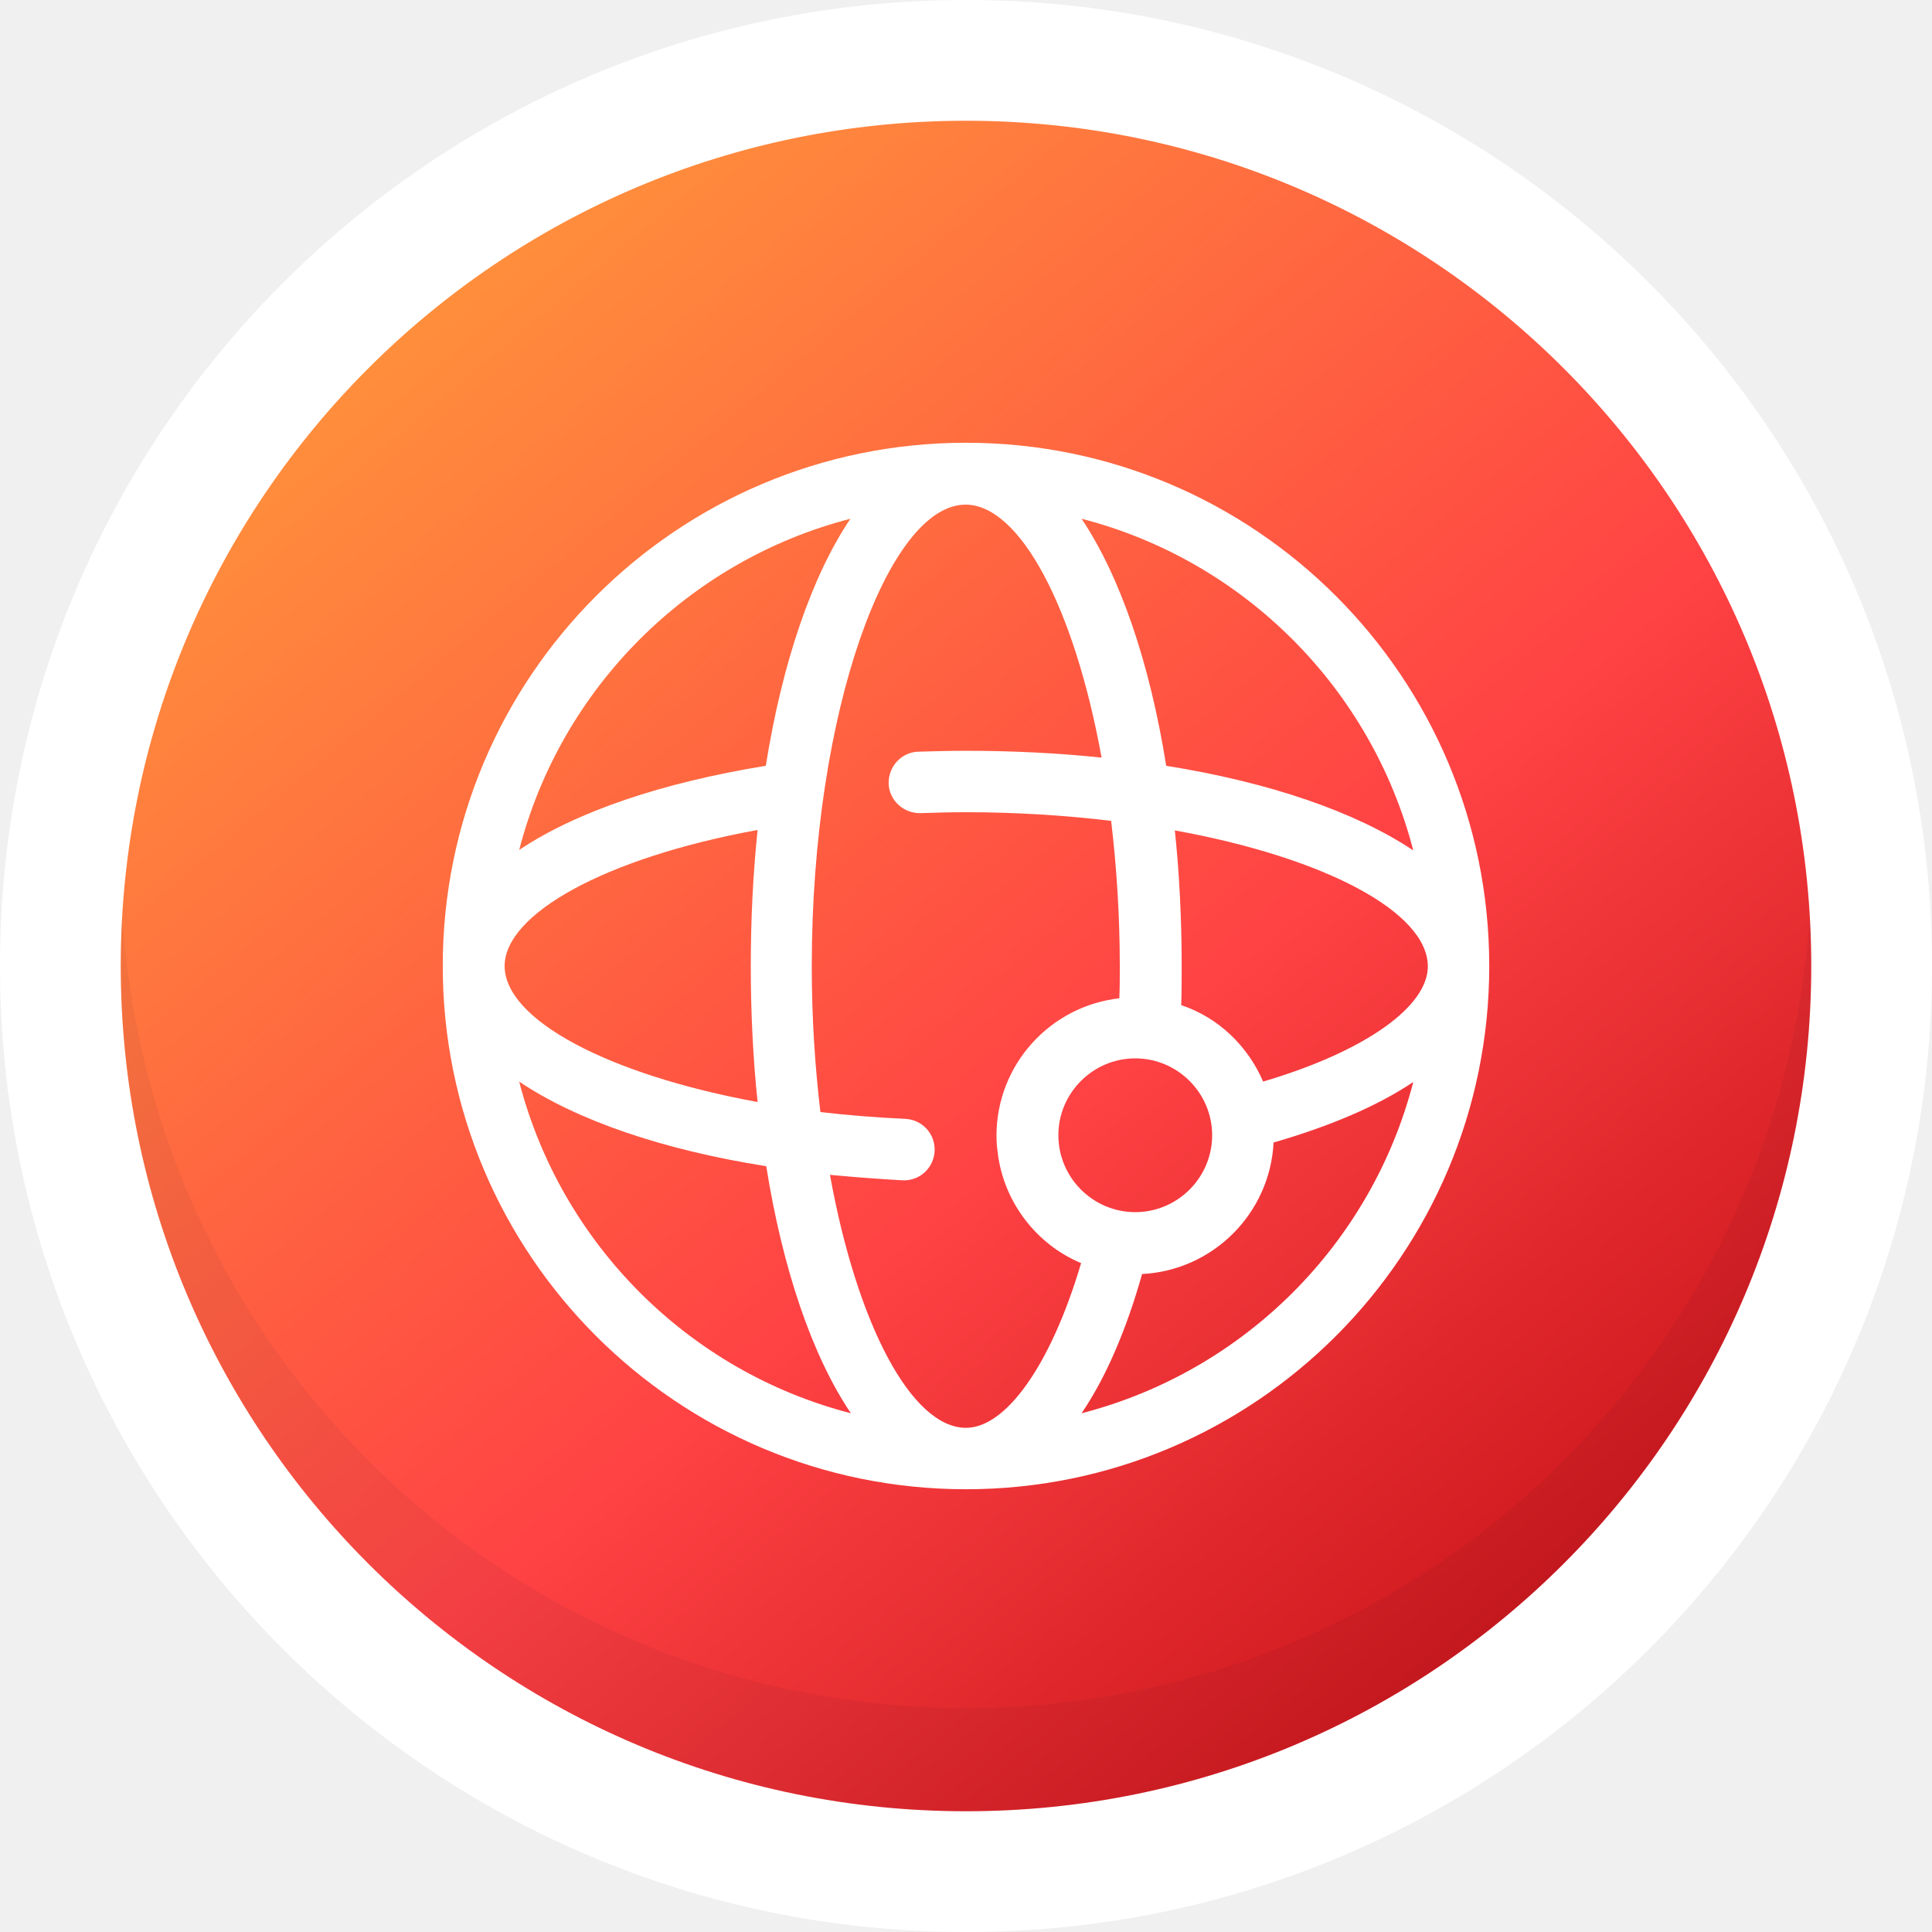
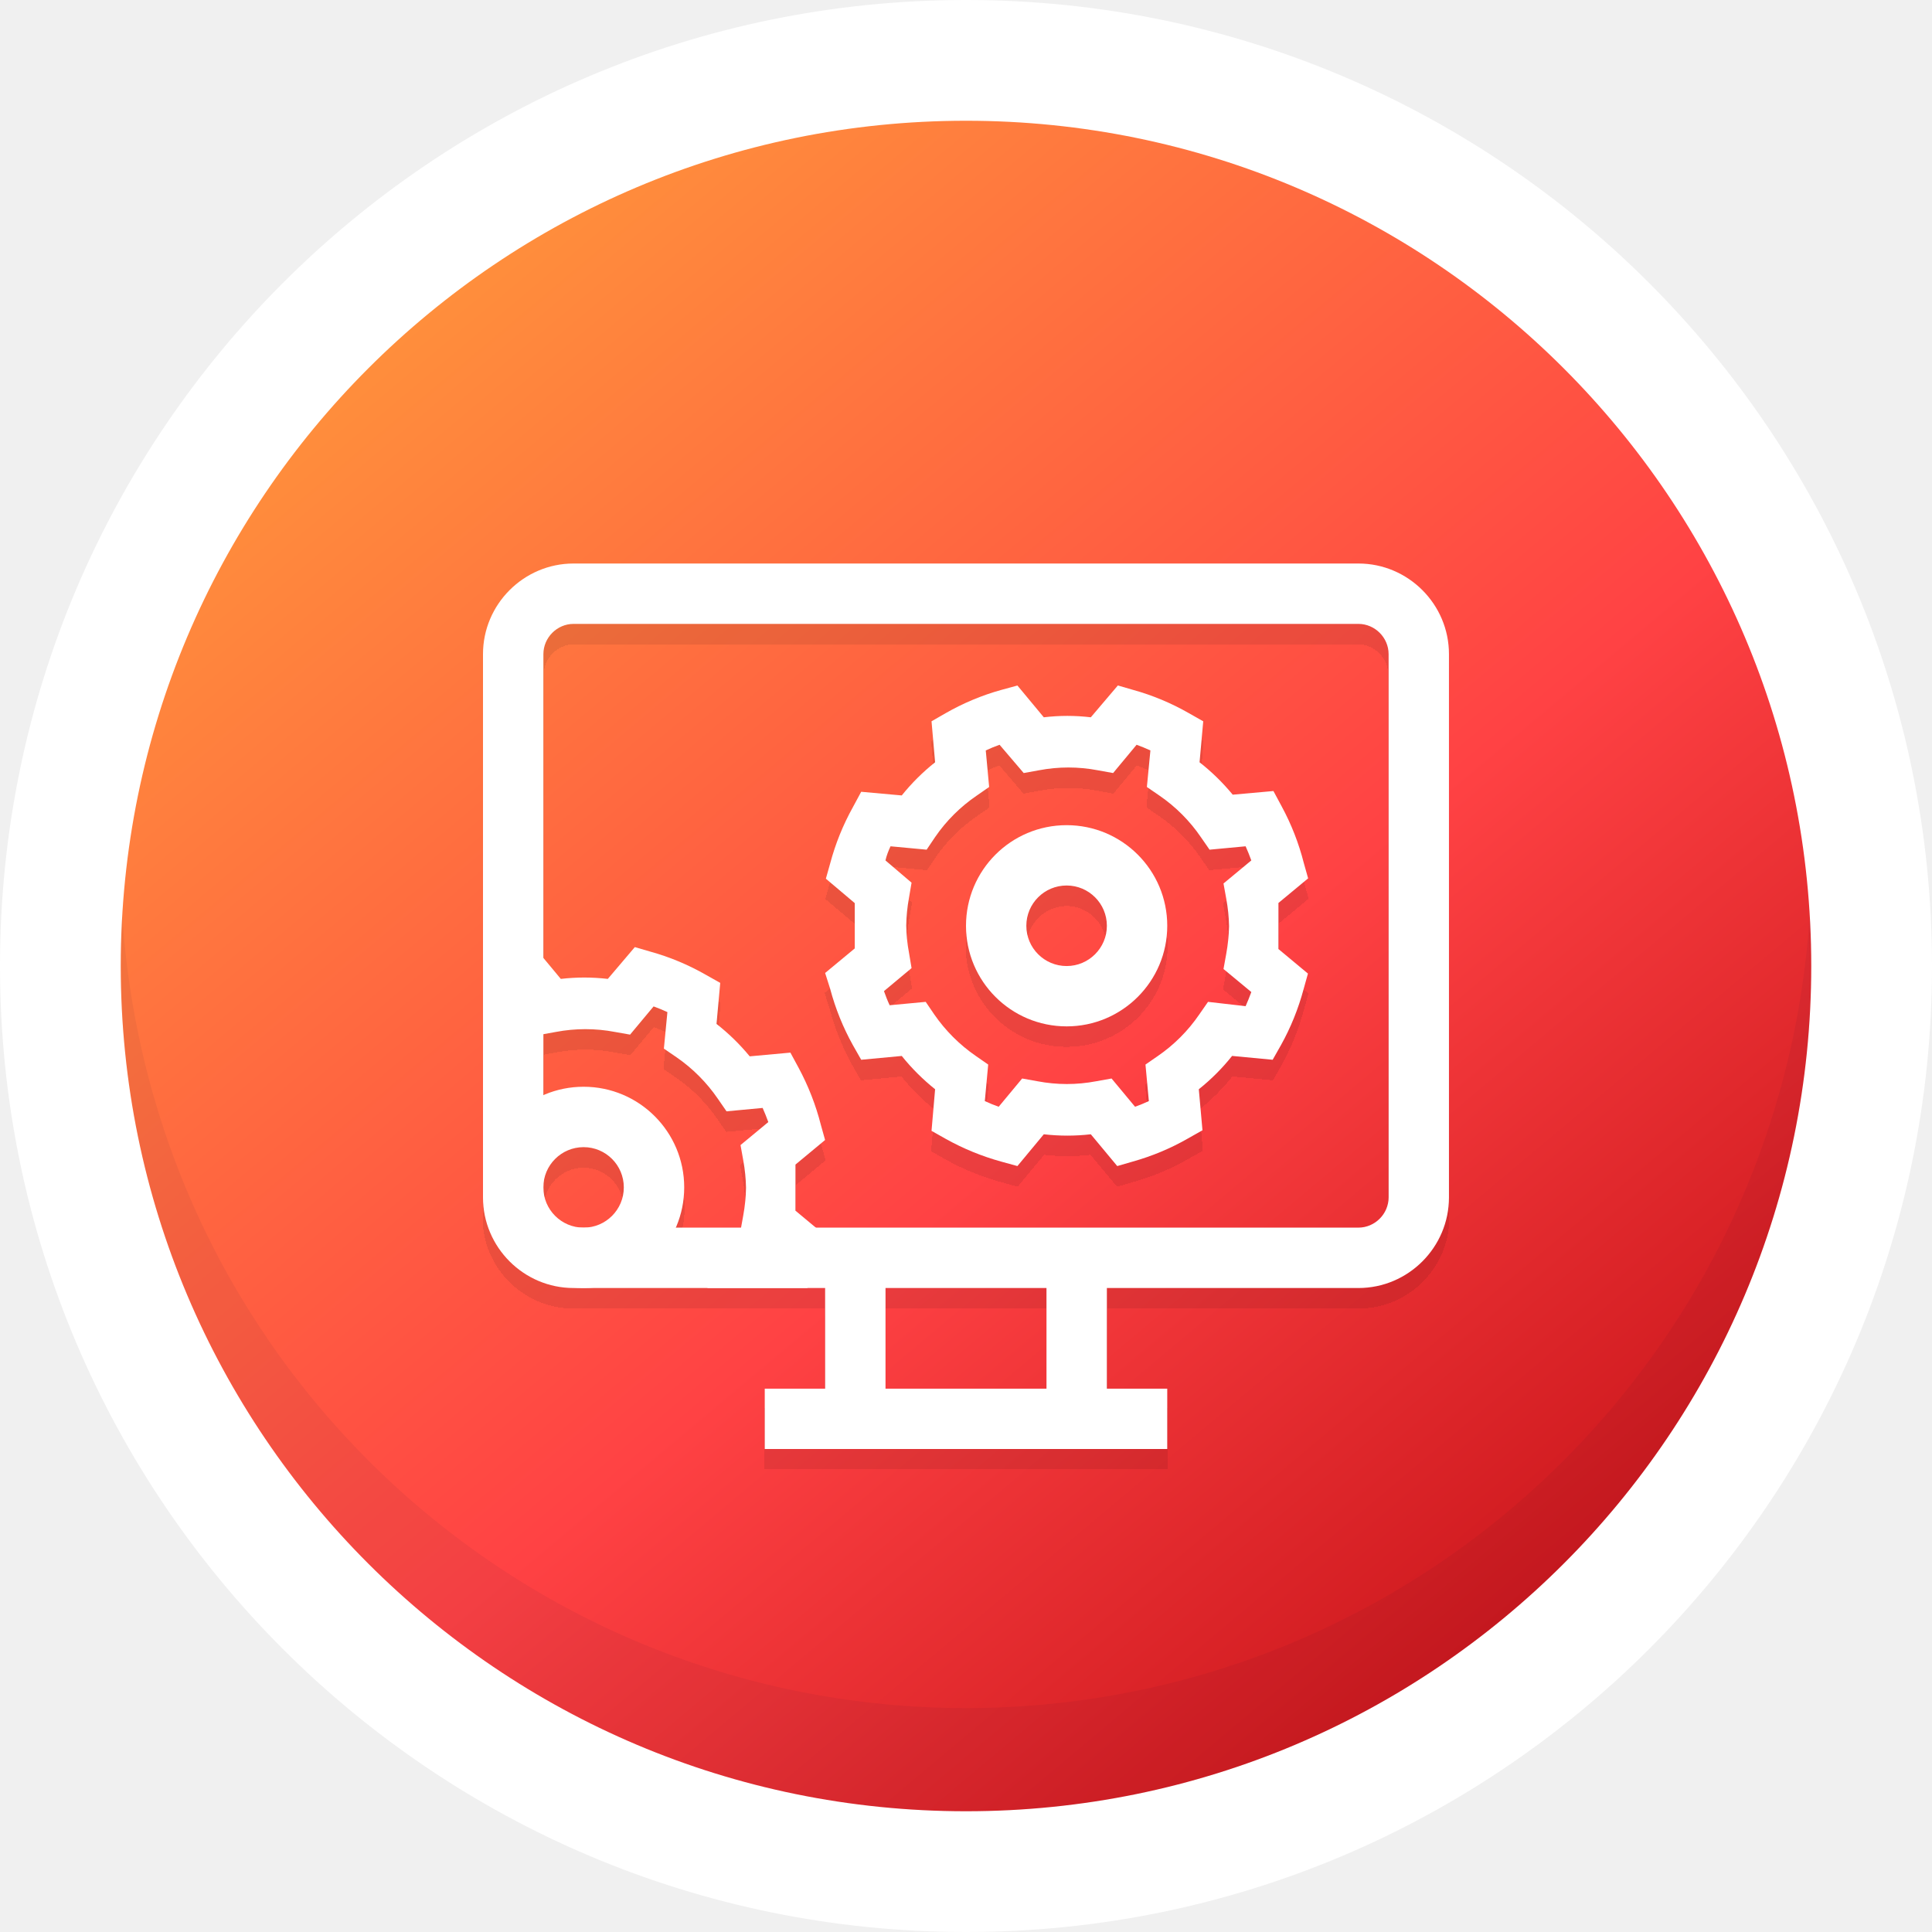
<svg xmlns="http://www.w3.org/2000/svg" width="96" height="96" viewBox="0 0 96 96" fill="none">
  <g clip-path="url(#clip0_772_12453)">
    <path d="M48 96C74.51 96 96 74.51 96 48C96 21.49 74.51 0 48 0C21.49 0 0 21.49 0 48C0 74.51 21.49 96 48 96Z" fill="white" />
    <path d="M48 90C71.196 90 90 71.196 90 48C90 24.804 71.196 6 48 6C24.804 6 6 24.804 6 48C6 71.196 24.804 90 48 90Z" fill="url(#paint0_linear_772_12453)" />
    <path d="M48 90C71.18 90 90 71.18 90 48C90 47.158 90 46.317 89.924 45.475C89.235 56.186 84.568 66.131 76.765 73.475C68.962 80.82 58.71 84.874 48 84.874C37.29 84.874 27.038 80.82 19.235 73.475C11.432 66.131 6.765 56.186 6.077 45.475C6 46.317 6 47.158 6 48C6 71.18 24.82 90 48 90Z" fill="#050C38" fill-opacity="0.05" />
-     <path d="M48 74C33.644 74 22 62.356 22 48C22 33.644 33.644 22 48 22C62.356 22 74 33.644 74 48C74 62.356 62.356 74 48 74ZM25.798 53.743C27.878 61.791 34.209 68.144 42.28 70.224C40.358 67.376 38.889 63.057 38.075 57.948C32.92 57.134 28.647 55.664 25.798 53.743ZM25.798 42.235C28.624 40.336 32.897 38.889 38.052 38.052C38.866 32.943 40.336 28.624 42.257 25.776C34.209 27.856 27.878 34.186 25.798 42.235ZM37.645 41.24C29.981 42.642 25.075 45.445 25.075 48C25.075 50.645 30.139 53.381 37.645 54.76C37.419 52.612 37.306 50.329 37.306 48C37.306 45.671 37.419 43.41 37.645 41.24ZM63.283 56.772C63.103 60.299 60.276 63.125 56.75 63.306C55.958 66.109 54.941 68.461 53.743 70.224C61.814 68.144 68.144 61.814 70.224 53.765C68.438 54.964 66.087 55.958 63.283 56.772ZM62.764 53.743C67.963 52.205 70.948 49.967 70.948 48.023C70.948 45.332 65.861 42.619 58.377 41.263C58.603 43.41 58.717 45.671 58.717 48.023C58.717 48.656 58.717 49.311 58.694 49.944C60.525 50.555 61.995 51.956 62.764 53.743ZM57.948 38.052C63.057 38.866 67.353 40.336 70.224 42.257C68.144 34.209 61.814 27.856 53.743 25.776C55.664 28.647 57.134 32.943 57.948 38.052ZM41.24 58.377C42.596 65.861 45.31 70.948 48 70.948C49.944 70.948 52.183 67.941 53.72 62.764C51.504 61.837 49.899 59.757 49.583 57.337V57.315C49.537 57.021 49.515 56.727 49.515 56.433C49.515 52.906 52.183 49.99 55.619 49.605C55.642 49.085 55.642 48.565 55.642 48.023C55.642 45.49 55.483 43.071 55.212 40.788C52.951 40.517 50.51 40.358 47.977 40.358C47.231 40.358 46.485 40.381 45.739 40.404C44.903 40.426 44.179 39.77 44.157 38.934C44.134 38.097 44.79 37.374 45.626 37.351C46.395 37.329 47.186 37.306 47.977 37.306C50.306 37.306 52.567 37.419 54.737 37.645C53.381 30.162 50.668 25.075 47.977 25.075C44.157 25.075 40.336 35.294 40.336 48.023C40.336 50.555 40.494 52.974 40.765 55.257C42.122 55.416 43.546 55.529 44.993 55.596C45.83 55.642 46.485 56.343 46.44 57.202C46.395 58.038 45.694 58.694 44.835 58.649C43.636 58.581 42.438 58.49 41.24 58.377ZM56.41 60.231C58.513 60.231 60.231 58.513 60.231 56.41C60.231 54.308 58.513 52.59 56.41 52.59C54.308 52.59 52.59 54.308 52.59 56.41C52.59 58.513 54.308 60.231 56.41 60.231Z" fill="white" />
+     <g filter="url(#filter0_d_772_12453)">
+       <path fill-rule="evenodd" clip-rule="evenodd" d="M24 58.893V59.108C24.056 61.798 26.238 63.966 28.935 64.001H29.063C31.795 63.966 33.998 61.742 33.998 59C33.998 56.24 31.761 54 28.998 54C26.273 54 24.058 56.182 24 58.893ZM28.998 57.001C30.104 57.001 30.997 57.897 30.997 59C30.997 60.106 30.104 61.002 28.998 61.002C27.894 61.002 26.998 60.106 26.998 59C26.998 57.897 27.894 57.001 28.998 57.001Z" fill="white" />
+       <path fill-rule="evenodd" clip-rule="evenodd" d="M24 47.92V52.929C24.17 52.789 24.348 52.659 24.532 52.533L25.15 52.106L24.982 50.291C25.211 50.183 25.433 50.092 25.668 50.008L26.865 51.413L27.628 51.275C28.109 51.184 28.599 51.138 29.087 51.138C29.576 51.138 30.067 51.184 30.545 51.275L31.308 51.41L32.477 50.008C32.705 50.092 32.934 50.183 33.163 50.291L32.988 52.106L33.613 52.533C34.42 53.088 35.12 53.793 35.673 54.602L36.1 55.221L37.895 55.053C37.993 55.281 38.093 55.517 38.177 55.755L36.796 56.898L36.933 57.661C37.015 58.109 37.062 58.567 37.069 59.022C37.062 59.477 37.015 59.936 36.933 60.387L36.796 61.15L38.177 62.293C38.093 62.531 37.993 62.767 37.895 62.995L36.023 62.783L35.596 63.401C35.456 63.609 35.305 63.807 35.144 64.001H40.116C40.386 63.399 40.608 62.776 40.776 62.141L40.991 61.378L39.526 60.158V57.867L40.998 56.646L40.785 55.883C40.536 54.906 40.165 53.958 39.687 53.067L39.274 52.304L37.253 52.489C36.765 51.896 36.21 51.352 35.603 50.879L35.788 48.839L35.071 48.436C34.201 47.939 33.272 47.549 32.306 47.283L31.544 47.061L30.202 48.641C29.814 48.597 29.422 48.573 29.033 48.573C28.643 48.573 28.251 48.597 27.866 48.641L26.553 47.061L25.752 47.283C25.153 47.449 24.567 47.663 24 47.92Z" fill="white" />
+       <path d="M41.252 49.14C41.511 50.113 41.891 51.056 42.381 51.935L42.792 52.659L44.808 52.47C45.295 53.079 45.855 53.636 46.465 54.124L46.287 56.191L47.006 56.597C47.871 57.078 48.798 57.458 49.752 57.72L50.555 57.941L51.866 56.362C52.253 56.406 52.645 56.429 53.035 56.429C53.425 56.429 53.817 56.406 54.202 56.362L55.515 57.941L56.278 57.72C57.239 57.451 58.168 57.064 59.034 56.567L59.75 56.163L59.568 54.124C60.177 53.639 60.737 53.079 61.222 52.468L63.238 52.659L63.649 51.933C64.139 51.056 64.517 50.113 64.778 49.14L64.991 48.377L63.525 47.157V44.868L65 43.645L64.785 42.882C64.538 41.905 64.167 40.957 63.686 40.069L63.276 39.306L61.253 39.487C60.765 38.895 60.21 38.351 59.605 37.877L59.788 35.841L59.071 35.435C58.203 34.938 57.272 34.548 56.309 34.282L55.546 34.06L54.202 35.642C53.817 35.596 53.425 35.572 53.035 35.572C52.645 35.572 52.253 35.596 51.866 35.642L50.555 34.063L49.752 34.282C48.788 34.55 47.858 34.94 46.989 35.437L46.287 35.841L46.465 37.877C45.853 38.363 45.295 38.918 44.808 39.525L42.792 39.343L42.381 40.106C41.891 40.985 41.511 41.928 41.252 42.899L41.037 43.662L42.472 44.875V45.99V47.127L41 48.347L41.252 49.14ZM44.25 42.052L46.044 42.22L46.465 41.594C47.017 40.787 47.722 40.085 48.532 39.534L49.15 39.105L48.982 37.289C49.211 37.182 49.432 37.091 49.668 37.007L50.867 38.412L51.63 38.274C52.109 38.183 52.599 38.136 53.089 38.136C53.576 38.136 54.066 38.183 54.545 38.274L55.31 38.412L56.477 37.007C56.705 37.091 56.934 37.182 57.163 37.289L56.988 39.105L57.613 39.534C58.42 40.087 59.123 40.792 59.673 41.601L60.102 42.22L61.894 42.052C61.995 42.28 62.093 42.518 62.177 42.754L60.795 43.9L60.933 44.663C61.015 45.108 61.064 45.566 61.071 46.021C61.061 46.476 61.015 46.935 60.933 47.386L60.795 48.149L62.177 49.294C62.093 49.53 61.995 49.766 61.894 49.996L60.026 49.782L59.596 50.4C59.045 51.21 58.343 51.914 57.536 52.47L56.918 52.897L57.086 54.712C56.857 54.819 56.635 54.91 56.4 54.994L55.233 53.59L54.47 53.727C53.989 53.818 53.499 53.865 53.012 53.865C52.524 53.865 52.032 53.818 51.553 53.727L50.79 53.59L49.624 54.994C49.386 54.91 49.164 54.819 48.935 54.712L49.103 52.897L48.485 52.468C47.678 51.912 46.975 51.208 46.418 50.4L45.998 49.782L44.206 49.95C44.099 49.721 44.008 49.486 43.924 49.248L45.295 48.104L45.167 47.339C45.083 46.893 45.037 46.441 45.03 45.99C45.037 45.533 45.083 45.073 45.165 44.623L45.295 43.86L43.998 42.754C44.052 42.516 44.143 42.28 44.25 42.052Z" fill="white" />
+       <path fill-rule="evenodd" clip-rule="evenodd" d="M53 41.002C55.76 41.002 58 43.239 58 46.002C58 48.762 55.76 51 53 51C50.238 51 48 48.762 48 46.002C48 43.239 50.238 41.002 53 41.002ZM53 44C54.104 44 55 44.896 55 46.002C55 47.105 54.104 48.002 53 48.002C51.894 48.002 50.998 47.105 50.998 46.002C50.998 44.896 51.894 44 53 44Z" fill="white" />
+       <path fill-rule="evenodd" clip-rule="evenodd" d="M67.499 28.001H28.498C26.025 28.001 24 30.026 24 32.502V59.5C24 61.975 26.025 64.001 28.498 64.001H41V69.001H38V71.999H58V69.001H55V64.001H67.499C69.975 64.001 71.998 61.975 71.998 59.5V32.502C71.998 30.026 69.975 28.001 67.499 28.001ZM51.999 69.001H44.001V64.001H51.999V69.001ZM67.499 31.001H28.498C27.68 31.001 27.001 31.683 27.001 32.502V59.5C27.001 60.319 27.68 61 28.498 61H67.499C68.318 61 68.999 60.319 68.999 59.5V32.502C68.999 31.683 68.318 31.001 67.499 31.001Z" fill="white" />
+     </g>
  </g>
  <defs>
+     <filter id="filter0_d_772_12453" x="24" y="28.001" width="47.998" height="44.998" filterUnits="userSpaceOnUse" color-interpolation-filters="sRGB">
+       <feFlood flood-opacity="0" result="BackgroundImageFix" />
+       <feColorMatrix in="SourceAlpha" type="matrix" values="0 0 0 0 0 0 0 0 0 0 0 0 0 0 0 0 0 0 127 0" result="hardAlpha" />
+       <feOffset dy="1" />
+       <feColorMatrix type="matrix" values="0 0 0 0 0 0 0 0 0 0 0 0 0 0 0 0 0 0 0.08 0" />
+       <feBlend mode="normal" in2="BackgroundImageFix" result="effect1_dropShadow_772_12453" />
+       <feBlend mode="normal" in="SourceGraphic" in2="effect1_dropShadow_772_12453" result="shape" />
+     </filter>
    <linearGradient id="paint0_linear_772_12453" x1="74.997" y1="80.174" x2="21.003" y2="15.826" gradientUnits="userSpaceOnUse">
      <stop stop-color="#CE191E" />
      <stop offset="0.4" stop-color="#FF4244" />
      <stop offset="1" stop-color="#FF8E3C" />
    </linearGradient>
    <clipPath id="clip0_772_12453">
      <rect width="96" height="96" fill="white" />
    </clipPath>
  </defs>
</svg>
